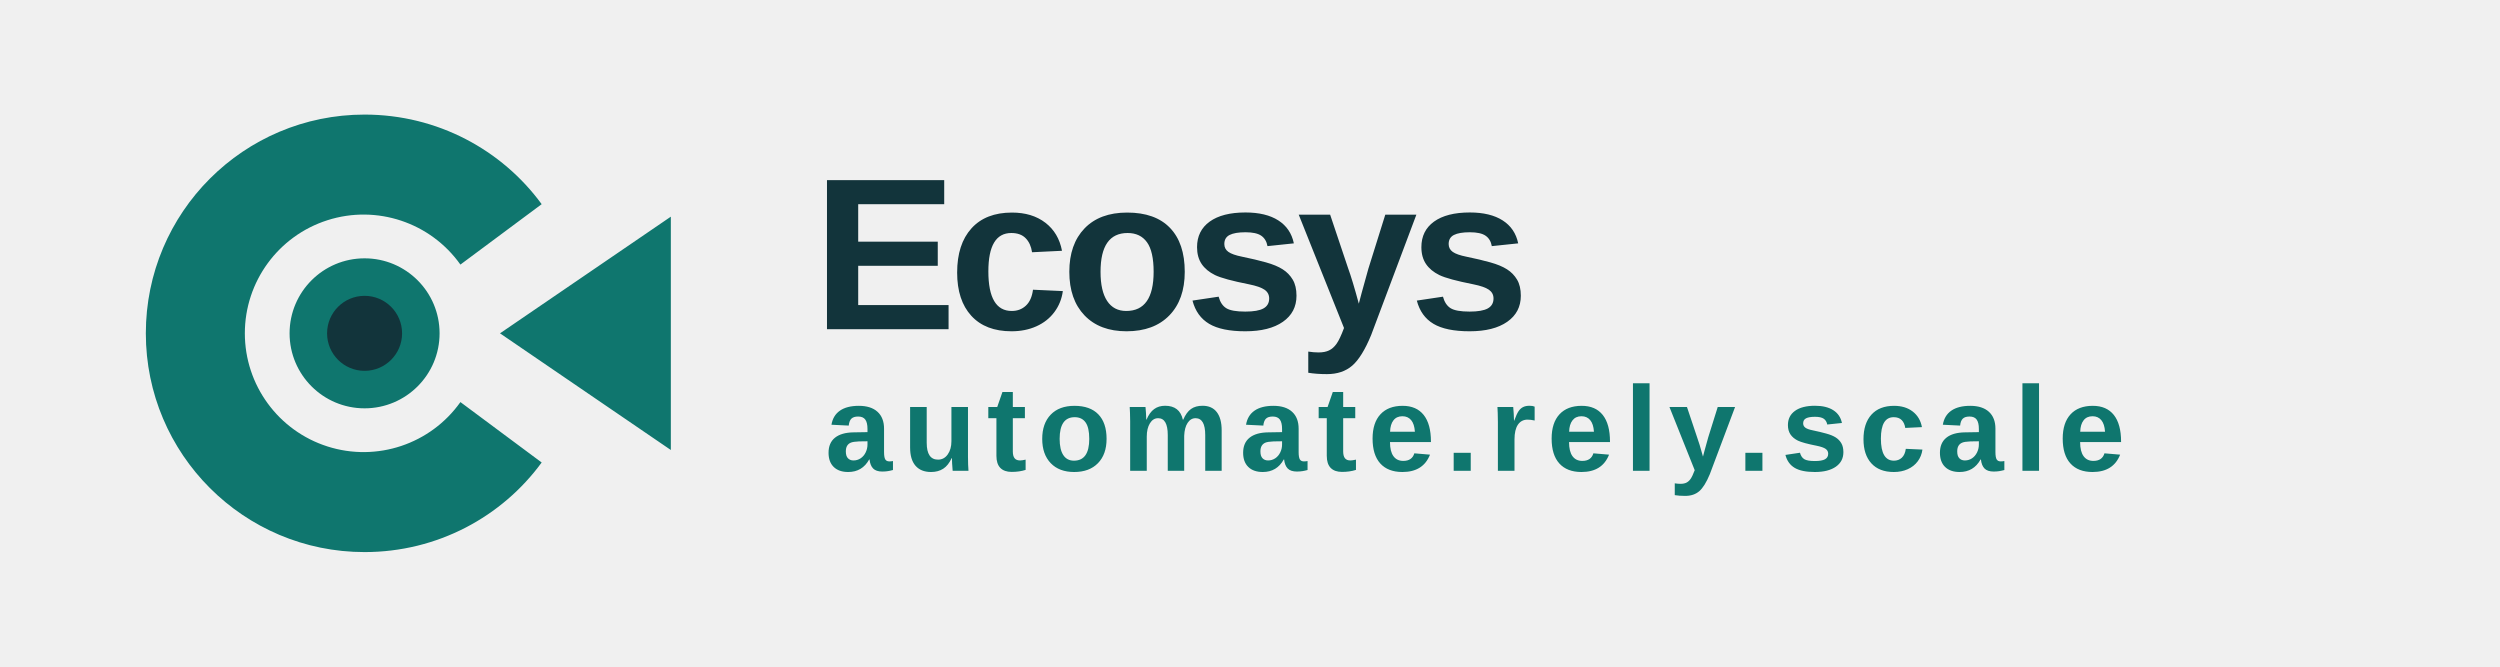
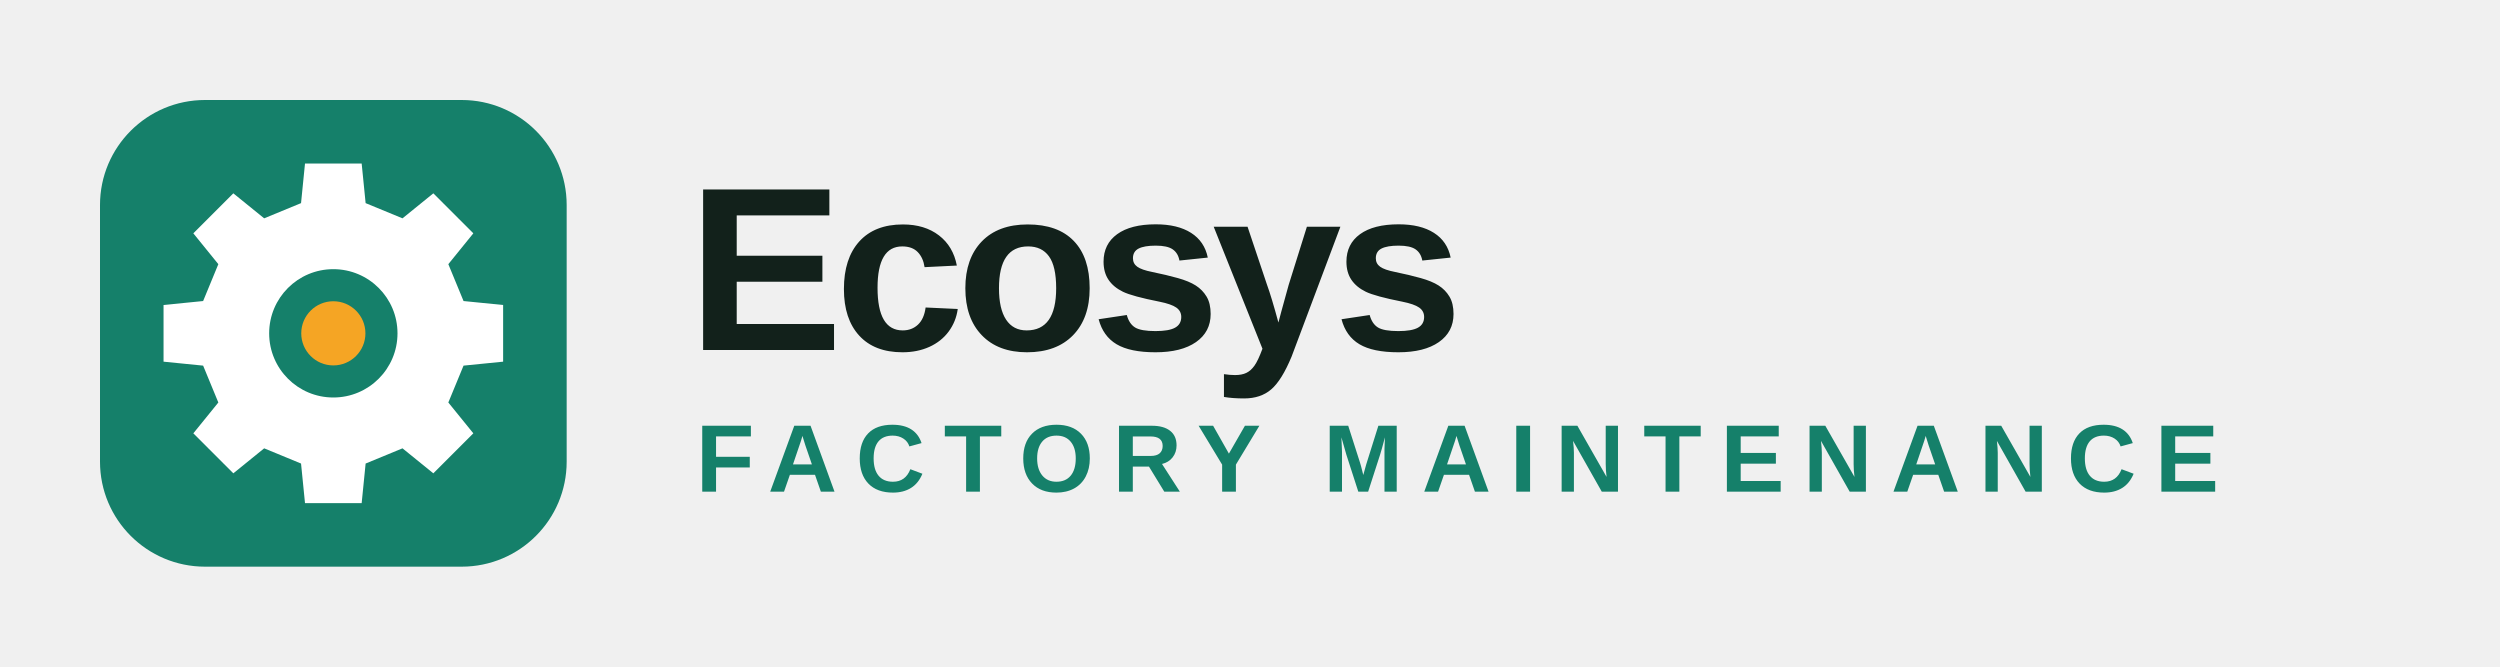
<svg xmlns="http://www.w3.org/2000/svg" viewBox="0 0 1200 320" role="img" aria-labelledby="title desc">
-   <path fill="#0F766E" d="M70 160c0-58 47-105 105-105 35 0 66 17 85 43l-39 29a57 57 0 1 0 0 66l39 29c-19 26-50 43-85 43-58 0-105-47-105-105Zm105-36a36 36 0 1 0 0 72 36 36 0 0 0 0-72Zm65 36 82-56v112l-82-56Z" />
-   <circle cx="175" cy="160" r="18" fill="#12343B" />
-   <text x="390" y="158" fill="#12343B" font-family="'Helvetica Neue',Arial,sans-serif" font-size="104" font-weight="700" letter-spacing="-4">Ecosys</text>
-   <text x="396" y="226" fill="#0F766E" font-family="'Helvetica Neue',Arial,sans-serif" font-size="58" font-weight="600" letter-spacing="5">automate.rely.scale</text>
+   <rect x="48" y="48" width="224" height="224" rx="50.4" fill="#15806A" />
+   <path fill="#FFFFFF" fill-rule="evenodd" d="M144.5 97.5 L146.4 78.5 L173.6 78.5 L175.5 97.5 L193.2 104.8 L208.0 92.8 L227.2 112.0 L215.2 126.8 L222.5 144.5 L241.5 146.4 L241.5 173.6 L222.5 175.5 L215.2 193.2 L227.2 208.0 L208.0 227.2 L193.2 215.2 L175.5 222.5 L173.6 241.5 L146.4 241.5 L144.5 222.5 L126.8 215.2 L112.0 227.2 L92.8 208.0 L104.8 193.2 L97.5 175.5 L78.5 173.6 L78.5 146.4 L97.5 144.5 L104.8 126.8 L92.8 112.0 L112.0 92.8 L126.8 104.8 Z M190.8 160.0 A30.8 30.8 0 1 0 129.2 160.0 A30.8 30.8 0 1 0 190.8 160.0 Z" />
+   <circle cx="160.0" cy="160.0" r="15.4" fill="#F5A524" />
+   <text x="330" y="168" fill="#12211B" font-family="'Helvetica Neue',Arial,sans-serif" font-size="112" font-weight="700" letter-spacing="-4">Ecosys</text>
+   <text x="334" y="236" fill="#15806A" font-family="'Helvetica Neue',Arial,sans-serif" font-size="46" font-weight="700" letter-spacing="9">FACTORY MAINTENANCE</text>
</svg>
